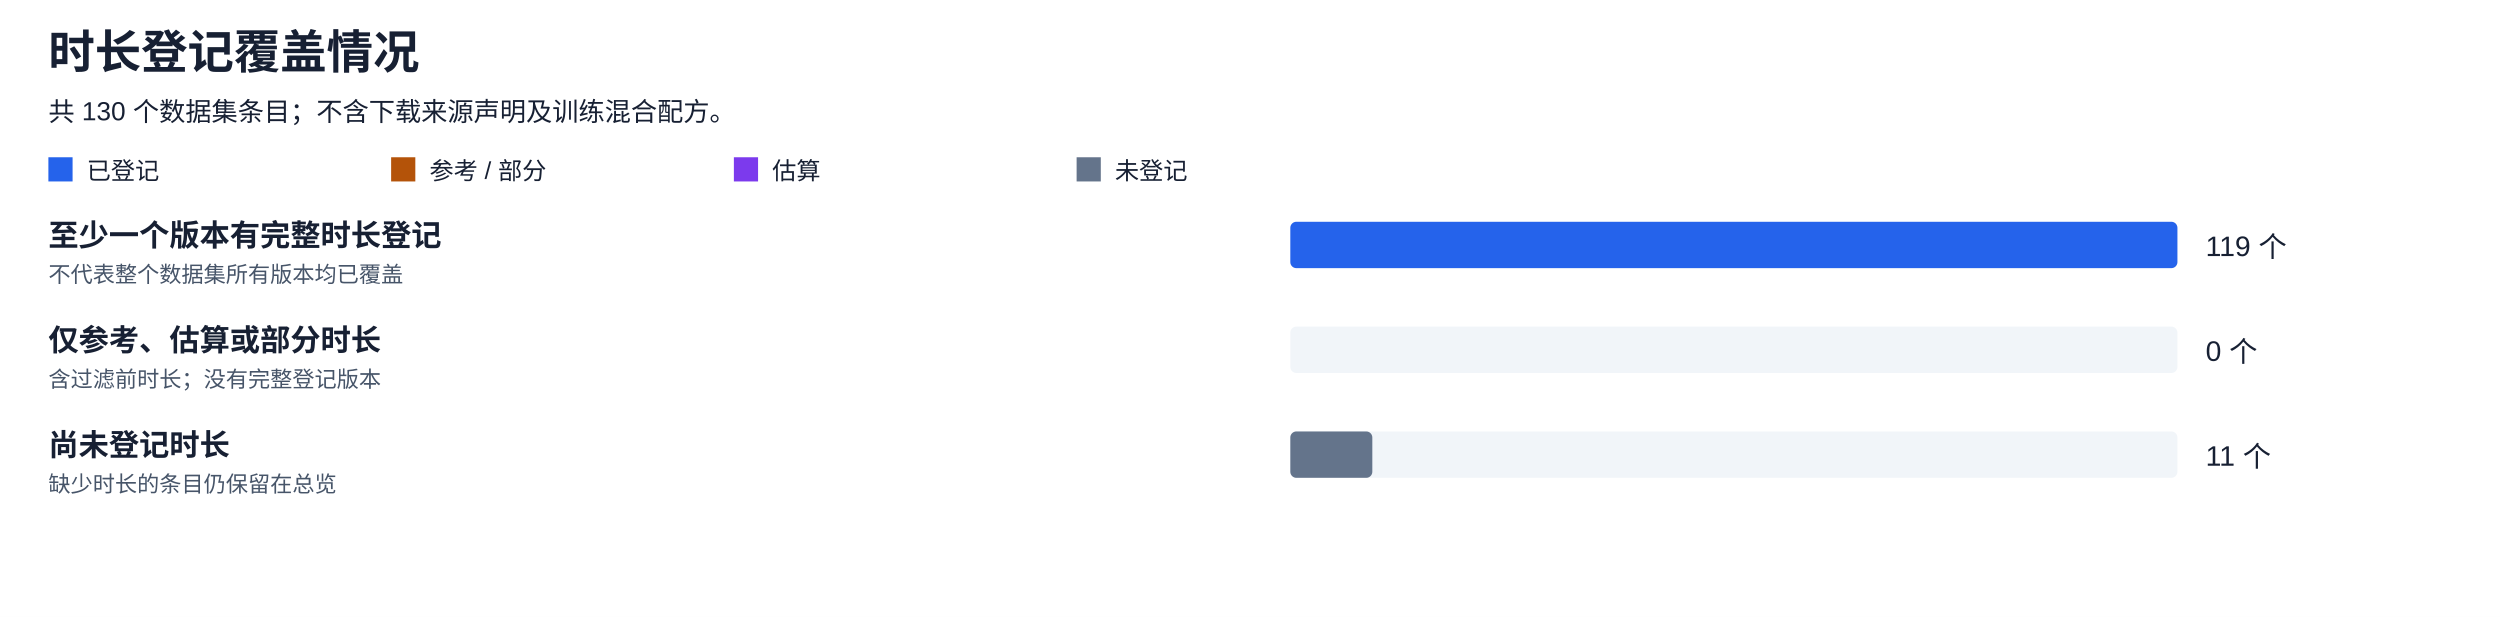
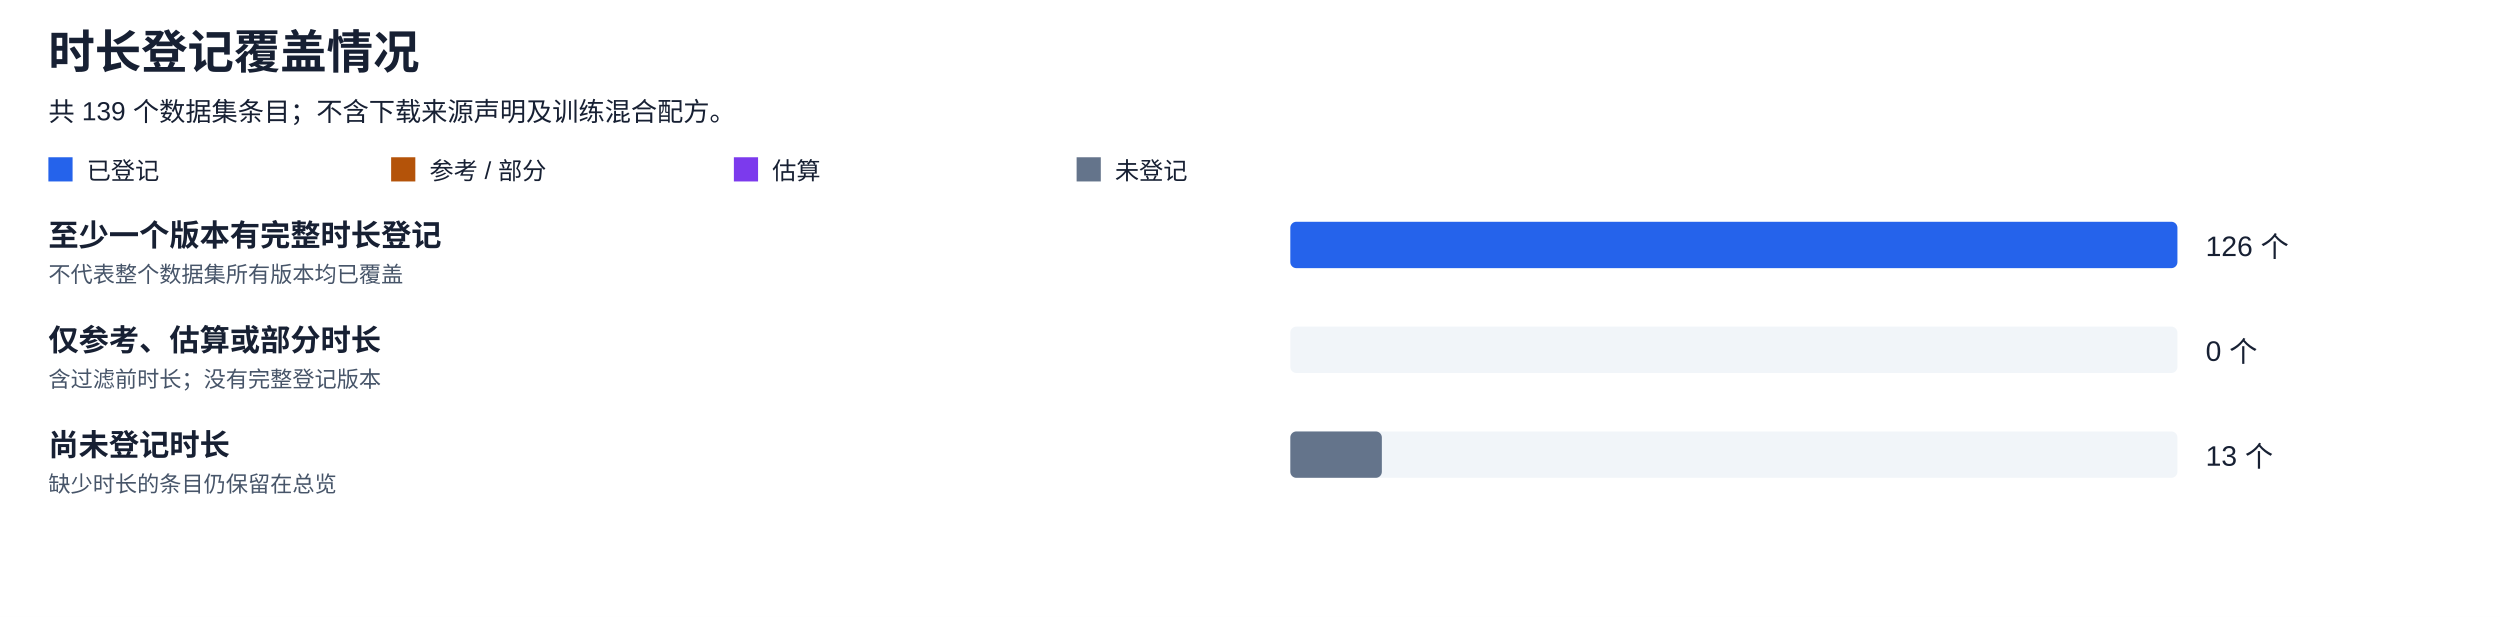
<svg xmlns="http://www.w3.org/2000/svg" width="1240" height="306" viewBox="0 0 1240 306" role="img" aria-labelledby="title desc">
  <rect width="100%" height="100%" fill="white" />
  <g font-family="Arial, Noto Sans CJK SC, Microsoft YaHei, sans-serif" fill="#172033">
    <text x="24" y="34" font-size="23" font-weight="700">时长登记覆盖情况</text>
-     <text x="24" y="60" font-size="13">共 130 个数据集条目；不含下载来源声明及训练混合配方。</text>
+     <text x="24" y="60" font-size="13">共 139 个数据集条目；不含下载来源声明及训练混合配方。</text>
    <rect x="24" y="78" width="12" height="12" fill="#2563eb" />
    <text x="43" y="89" font-size="12">已登记</text>
    <rect x="194" y="78" width="12" height="12" fill="#b45309" />
    <text x="213" y="89" font-size="12">参考 / 部分</text>
    <rect x="364" y="78" width="12" height="12" fill="#7c3aed" />
    <text x="383" y="89" font-size="12">估算</text>
    <rect x="534" y="78" width="12" height="12" fill="#64748b" />
    <text x="553" y="89" font-size="12">未登记</text>
    <text x="24" y="122" font-size="15" font-weight="600">至少一个版本有完整时长登记</text>
    <text x="24" y="140" font-size="11" fill="#475569">不代表整个数据集所有版本均已覆盖</text>
    <rect x="640" y="110" width="440" height="23" rx="3" fill="#f1f5f9" />
    <rect x="640" y="110" width="440.00" height="23" rx="3" fill="#2563eb" />
-     <text x="1094" y="127" font-size="14">119 个</text>
+     <text x="1094" y="127" font-size="14">126 个</text>
    <text x="24" y="174" font-size="15" font-weight="600">仅参考、估算或部分时长</text>
    <text x="24" y="192" font-size="11" fill="#475569">含过滤前时长；没有完整登记版本</text>
    <rect x="640" y="162" width="440" height="23" rx="3" fill="#f1f5f9" />
    <rect x="640" y="162" width="0.00" height="23" rx="3" fill="#b45309" />
    <text x="1094" y="179" font-size="14">0 个</text>
    <text x="24" y="226" font-size="15" font-weight="600">尚未登记时长</text>
    <text x="24" y="244" font-size="11" fill="#475569">缺少时长的条目仍保留在总览</text>
    <rect x="640" y="214" width="440" height="23" rx="3" fill="#f1f5f9" />
-     <rect x="640" y="214" width="40.67" height="23" rx="3" fill="#64748b" />
-     <text x="1094" y="231" font-size="14">11 个</text>
+     <rect x="640" y="214" width="45.40" height="23" rx="3" fill="#64748b" />
+     <text x="1094" y="231" font-size="14">13 个</text>
  </g>
</svg>
